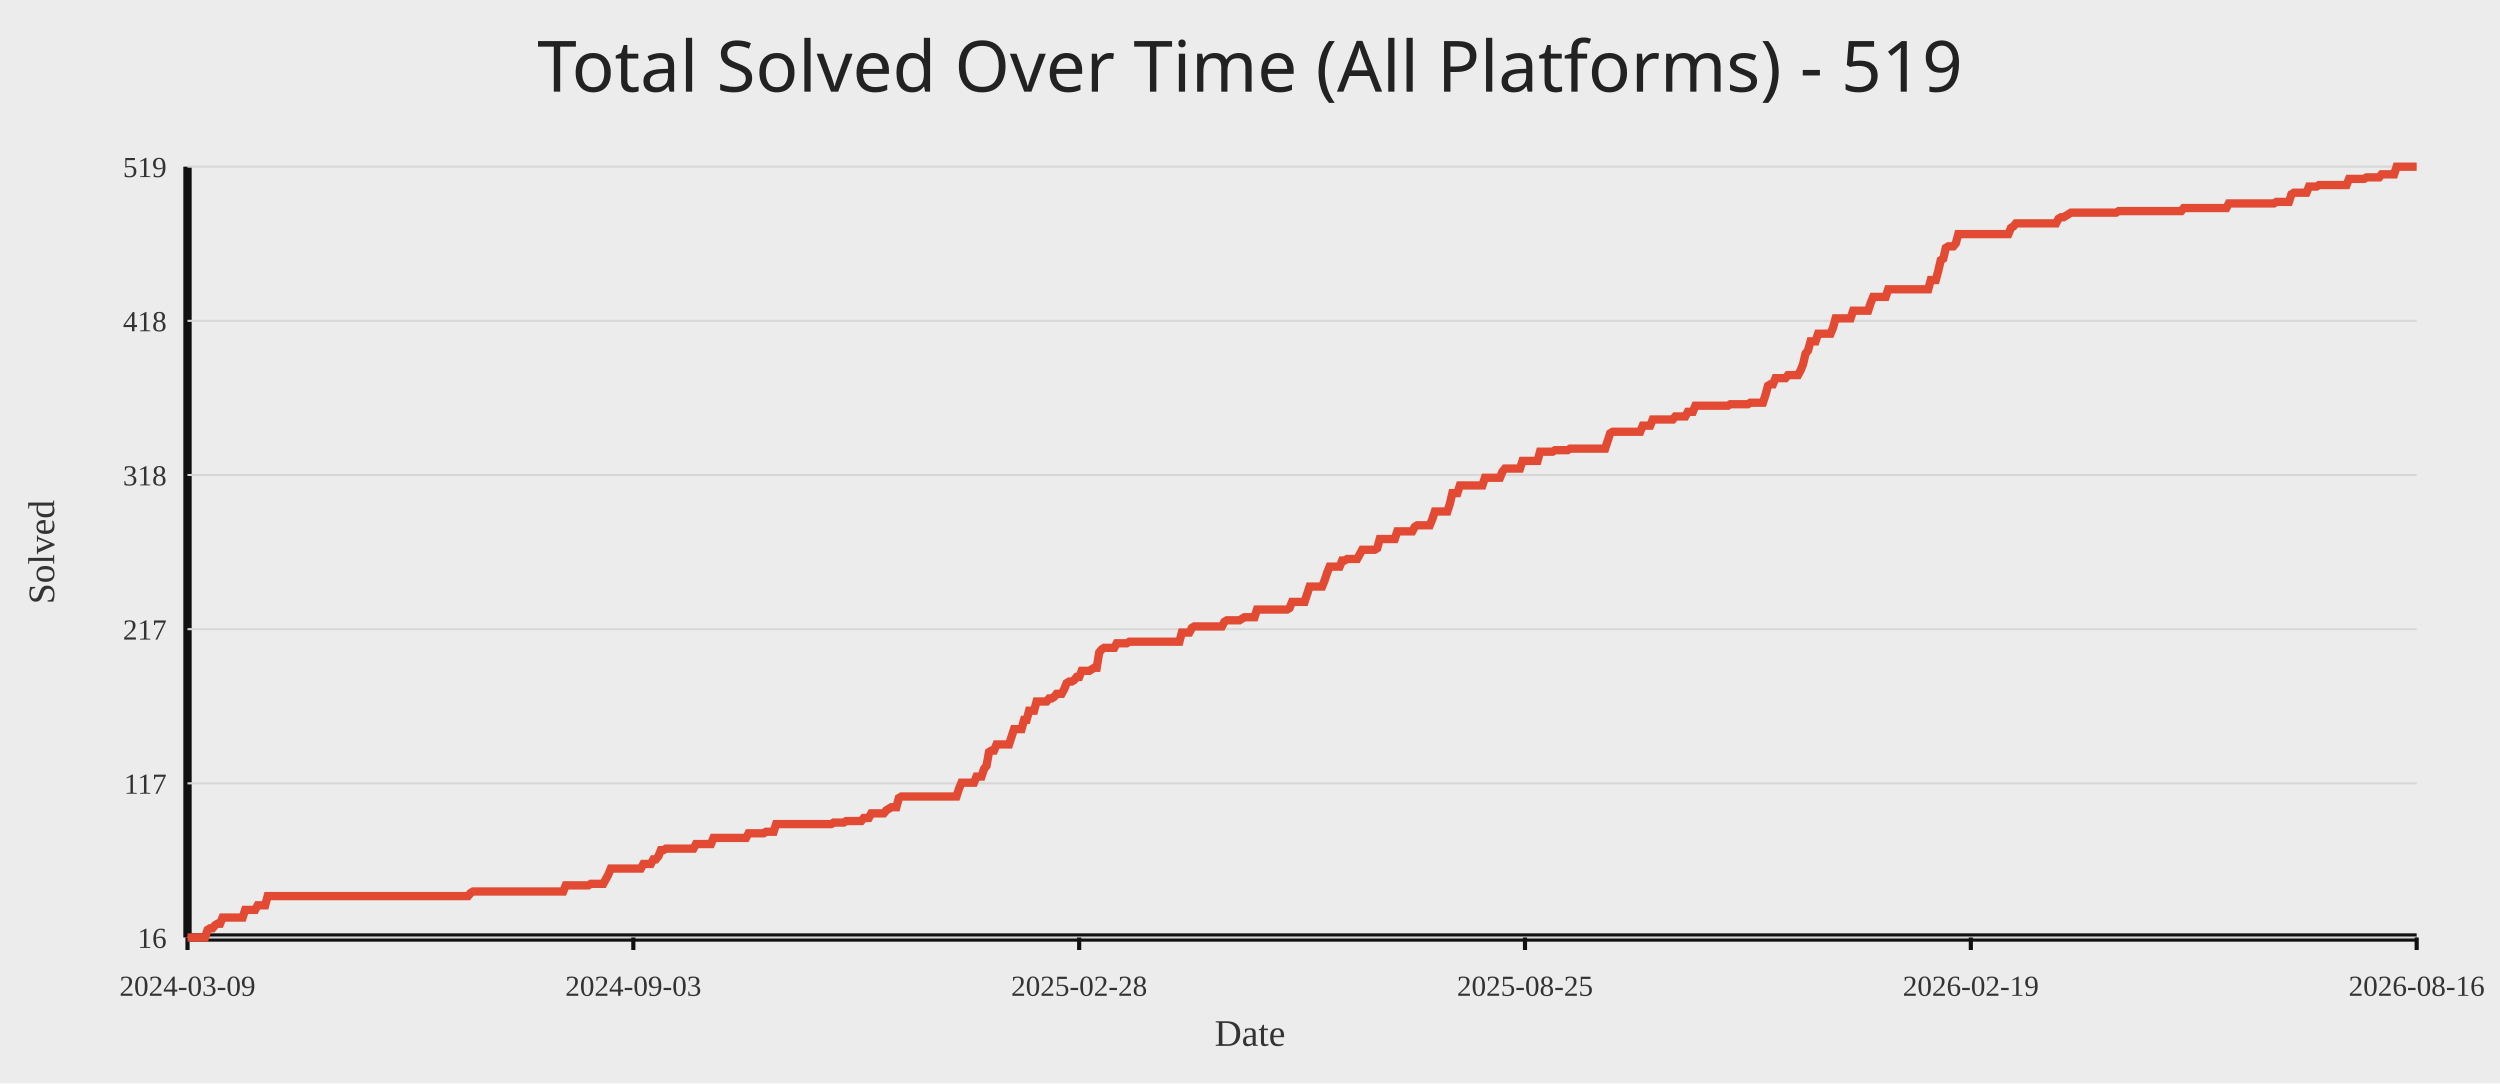
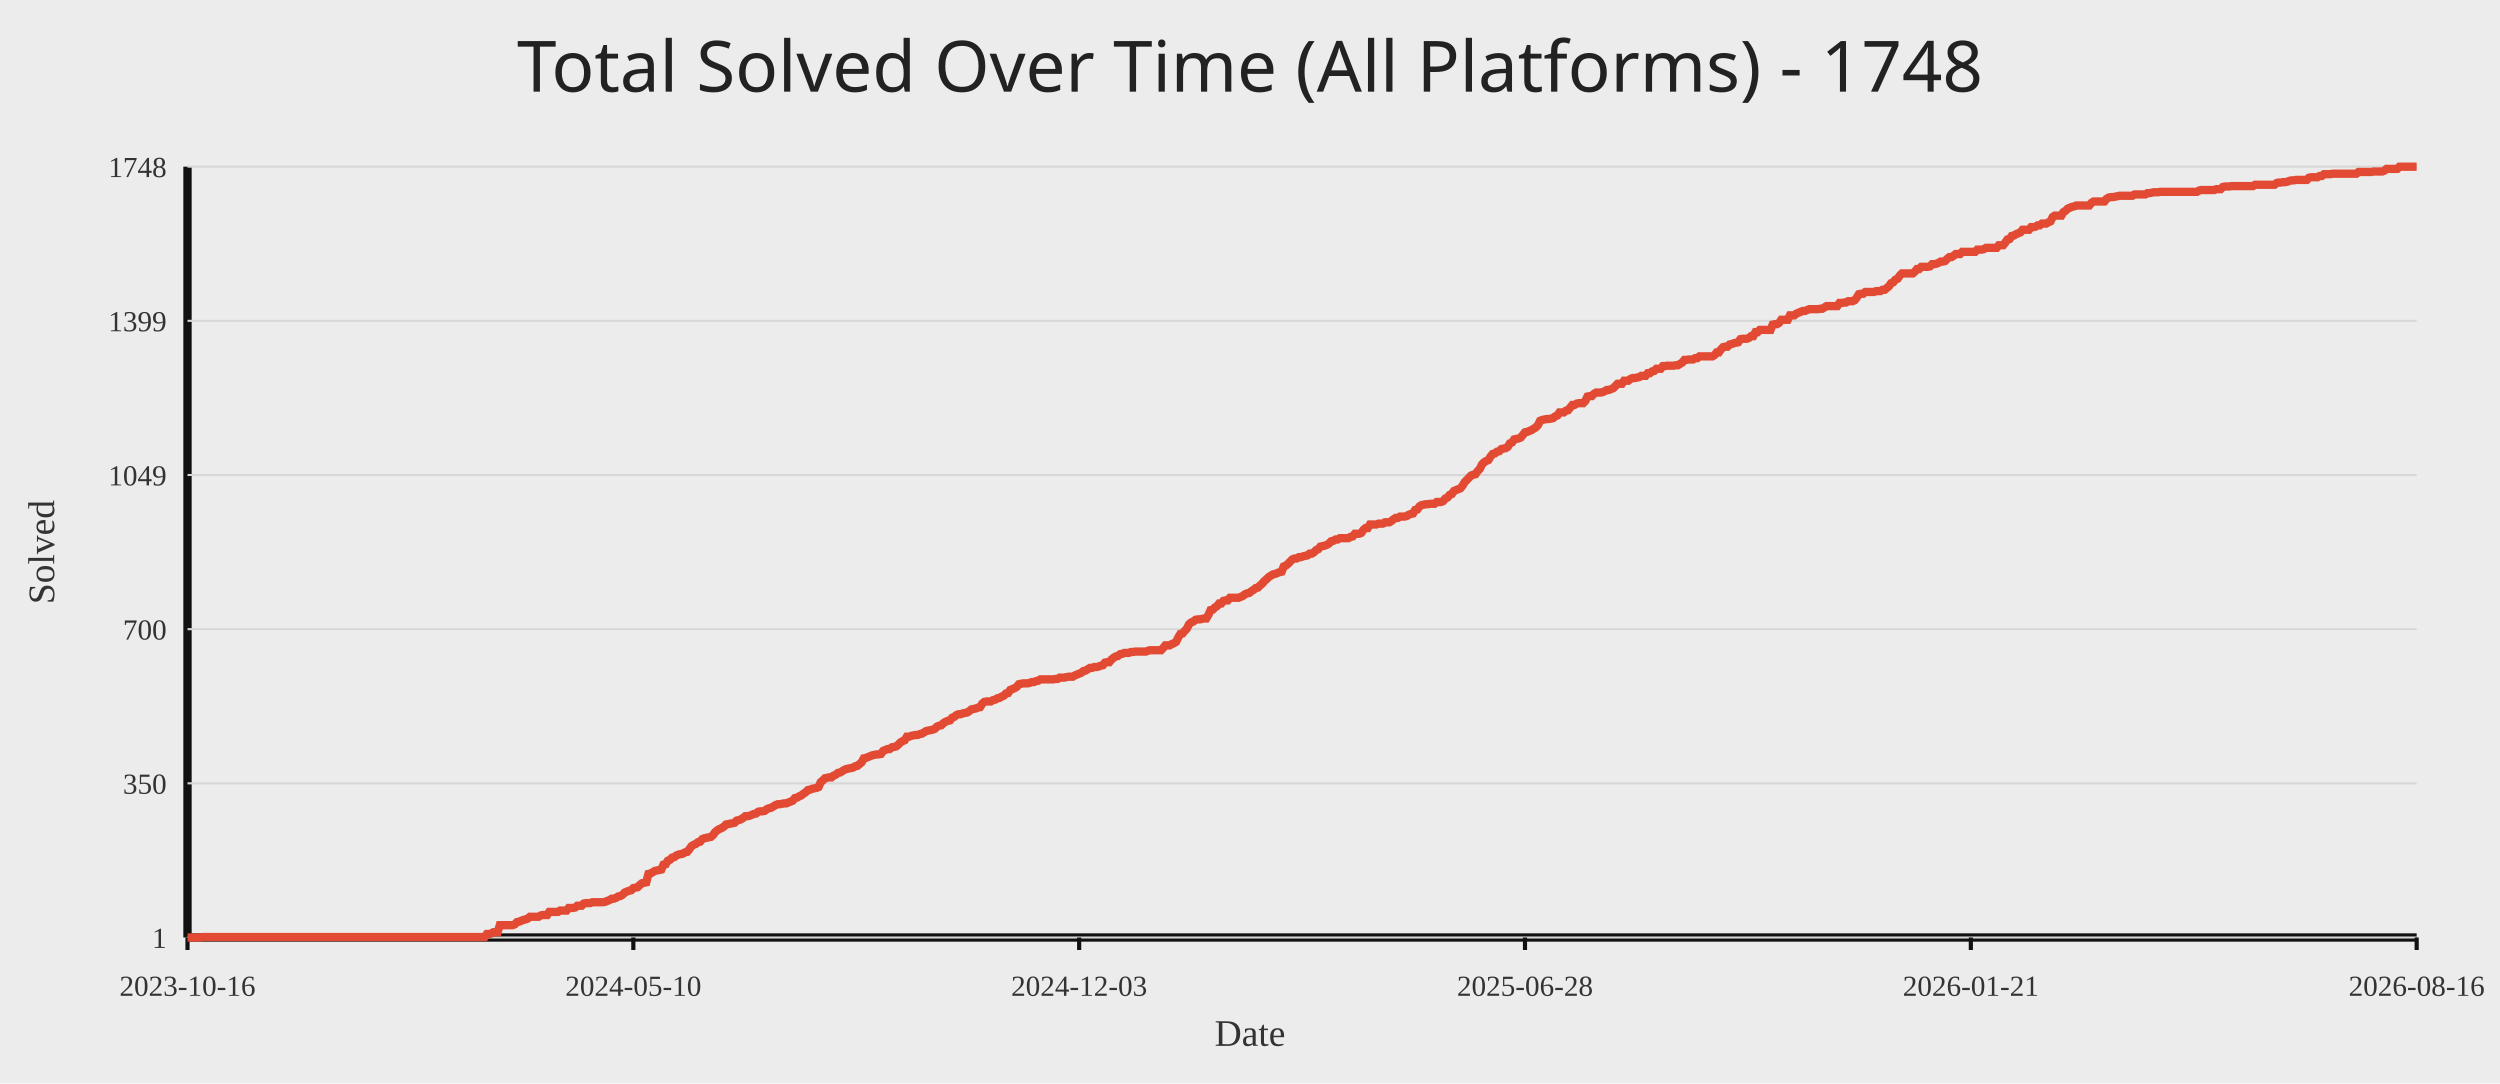
<svg xmlns="http://www.w3.org/2000/svg" width="1200" height="520">
  <rect width="100%" height="100%" fill="#ececec" />
-   <text x="50%" y="44" text-anchor="middle" fill="#222" font-size="34" font-family="Comic Sans MS, Segoe UI">Total Solved Over Time (All Platforms) - 519</text>
+   <text x="50%" y="44" text-anchor="middle" fill="#222" font-size="34" font-family="Comic Sans MS, Segoe UI">Total Solved Over Time (All Platforms) - 1748</text>
  <line x1="90" y1="450" x2="1160" y2="450" stroke="#111" stroke-width="4" />
  <line x1="90" y1="80" x2="90" y2="450" stroke="#111" stroke-width="4" />
  <line x1="90" y1="450.00" x2="1160" y2="450.00" stroke="#d7d7d7" stroke-width="1" />
-   <text x="80" y="455.00" text-anchor="end" fill="#333" font-size="14">16</text>
+   <text x="80" y="455.00" text-anchor="end" fill="#333" font-size="14">1</text>
  <line x1="90" y1="376.00" x2="1160" y2="376.00" stroke="#d7d7d7" stroke-width="1" />
-   <text x="80" y="381.00" text-anchor="end" fill="#333" font-size="14">117</text>
+   <text x="80" y="381.00" text-anchor="end" fill="#333" font-size="14">350</text>
  <line x1="90" y1="302.00" x2="1160" y2="302.00" stroke="#d7d7d7" stroke-width="1" />
-   <text x="80" y="307.00" text-anchor="end" fill="#333" font-size="14">217</text>
+   <text x="80" y="307.00" text-anchor="end" fill="#333" font-size="14">700</text>
  <line x1="90" y1="228.00" x2="1160" y2="228.00" stroke="#d7d7d7" stroke-width="1" />
-   <text x="80" y="233.00" text-anchor="end" fill="#333" font-size="14">318</text>
+   <text x="80" y="233.00" text-anchor="end" fill="#333" font-size="14">1049</text>
  <line x1="90" y1="154.00" x2="1160" y2="154.00" stroke="#d7d7d7" stroke-width="1" />
-   <text x="80" y="159.00" text-anchor="end" fill="#333" font-size="14">418</text>
+   <text x="80" y="159.00" text-anchor="end" fill="#333" font-size="14">1399</text>
  <line x1="90" y1="80.00" x2="1160" y2="80.00" stroke="#d7d7d7" stroke-width="1" />
-   <text x="80" y="85.00" text-anchor="end" fill="#333" font-size="14">519</text>
+   <text x="80" y="85.00" text-anchor="end" fill="#333" font-size="14">1748</text>
  <line x1="90.00" y1="450" x2="90.00" y2="456" stroke="#111" stroke-width="2" />
-   <text x="90.00" y="478" text-anchor="middle" fill="#333" font-size="14">2024-03-09</text>
+   <text x="90.00" y="478" text-anchor="middle" fill="#333" font-size="14">2023-10-16</text>
  <line x1="304.00" y1="450" x2="304.00" y2="456" stroke="#111" stroke-width="2" />
-   <text x="304.00" y="478" text-anchor="middle" fill="#333" font-size="14">2024-09-03</text>
+   <text x="304.00" y="478" text-anchor="middle" fill="#333" font-size="14">2024-05-10</text>
  <line x1="518.00" y1="450" x2="518.00" y2="456" stroke="#111" stroke-width="2" />
-   <text x="518.00" y="478" text-anchor="middle" fill="#333" font-size="14">2025-02-28</text>
+   <text x="518.00" y="478" text-anchor="middle" fill="#333" font-size="14">2024-12-03</text>
  <line x1="732.00" y1="450" x2="732.00" y2="456" stroke="#111" stroke-width="2" />
-   <text x="732.00" y="478" text-anchor="middle" fill="#333" font-size="14">2025-08-25</text>
+   <text x="732.00" y="478" text-anchor="middle" fill="#333" font-size="14">2025-06-28</text>
  <line x1="946.00" y1="450" x2="946.00" y2="456" stroke="#111" stroke-width="2" />
-   <text x="946.00" y="478" text-anchor="middle" fill="#333" font-size="14">2026-02-19</text>
+   <text x="946.00" y="478" text-anchor="middle" fill="#333" font-size="14">2026-01-21</text>
  <line x1="1160.00" y1="450" x2="1160.00" y2="456" stroke="#111" stroke-width="2" />
  <text x="1160.00" y="478" text-anchor="middle" fill="#333" font-size="14">2026-08-16</text>
-   <polyline fill="none" stroke="#e24a33" stroke-width="4" points="90.00,450.00 91.20,450.00 92.40,450.00 93.61,450.00 94.81,450.00 96.01,450.00 97.21,450.00 98.42,450.00 99.62,446.32 100.82,445.59 102.02,445.59 103.22,444.12 104.43,443.38 105.63,443.38 106.83,440.44 108.03,440.44 109.24,440.44 110.44,440.44 111.64,440.44 112.84,440.44 114.04,440.44 115.25,440.44 116.45,440.44 117.65,436.76 118.85,436.76 120.06,436.76 121.26,436.76 122.46,436.76 123.66,434.55 124.87,434.55 126.07,434.55 127.27,434.55 128.47,430.14 129.67,430.14 130.88,430.14 132.08,430.14 133.28,430.14 134.48,430.14 135.69,430.14 136.89,430.14 138.09,430.14 139.29,430.14 140.49,430.14 141.70,430.14 142.90,430.14 144.10,430.14 145.30,430.14 146.51,430.14 147.71,430.14 148.91,430.14 150.11,430.14 151.31,430.14 152.52,430.14 153.72,430.14 154.92,430.14 156.12,430.14 157.33,430.14 158.53,430.14 159.73,430.14 160.93,430.14 162.13,430.14 163.34,430.14 164.54,430.14 165.74,430.14 166.94,430.14 168.15,430.14 169.35,430.14 170.55,430.14 171.75,430.14 172.96,430.14 174.16,430.14 175.36,430.14 176.56,430.14 177.76,430.14 178.97,430.14 180.17,430.14 181.37,430.14 182.57,430.14 183.78,430.14 184.98,430.14 186.18,430.14 187.38,430.14 188.58,430.14 189.79,430.14 190.99,430.14 192.19,430.14 193.39,430.14 194.60,430.14 195.80,430.14 197.00,430.14 198.20,430.14 199.40,430.14 200.61,430.14 201.81,430.14 203.01,430.14 204.21,430.14 205.42,430.14 206.62,430.14 207.82,430.14 209.02,430.14 210.22,430.14 211.43,430.14 212.63,430.14 213.83,430.14 215.03,430.14 216.24,430.14 217.44,430.14 218.64,430.14 219.84,430.14 221.04,430.14 222.25,430.14 223.45,430.14 224.65,430.14 225.85,428.67 227.06,427.93 228.26,427.93 229.46,427.93 230.66,427.93 231.87,427.93 233.07,427.93 234.27,427.93 235.47,427.93 236.67,427.93 237.88,427.93 239.08,427.93 240.28,427.93 241.48,427.93 242.69,427.93 243.89,427.93 245.09,427.93 246.29,427.93 247.49,427.93 248.70,427.93 249.90,427.93 251.10,427.93 252.30,427.93 253.51,427.93 254.71,427.93 255.91,427.93 257.11,427.93 258.31,427.93 259.52,427.93 260.72,427.93 261.92,427.93 263.12,427.93 264.33,427.93 265.53,427.93 266.73,427.93 267.93,427.93 269.13,427.93 270.34,427.93 271.54,424.99 272.74,424.99 273.94,424.99 275.15,424.99 276.35,424.99 277.55,424.99 278.75,424.99 279.96,424.99 281.16,424.99 282.36,424.99 283.56,424.25 284.76,424.25 285.97,424.25 287.17,424.25 288.37,424.25 289.57,424.25 290.78,422.05 291.98,419.84 293.18,416.90 294.38,416.90 295.58,416.90 296.79,416.90 297.99,416.90 299.19,416.90 300.39,416.90 301.60,416.90 302.80,416.90 304.00,416.90 305.20,416.90 306.40,416.90 307.61,416.90 308.81,414.69 310.01,414.69 311.21,414.69 312.42,414.69 313.62,412.49 314.82,412.49 316.02,411.01 317.22,408.07 318.43,408.07 319.63,407.34 320.83,407.34 322.03,407.34 323.24,407.34 324.44,407.34 325.64,407.34 326.84,407.34 328.04,407.34 329.25,407.34 330.45,407.34 331.65,407.34 332.85,407.34 334.06,405.13 335.26,405.13 336.46,405.13 337.66,405.13 338.87,405.13 340.07,405.13 341.27,405.13 342.47,402.19 343.67,402.19 344.88,402.19 346.08,402.19 347.28,402.19 348.48,402.19 349.69,402.19 350.89,402.19 352.09,402.19 353.29,402.19 354.49,402.19 355.70,402.19 356.90,402.19 358.10,402.19 359.30,399.98 360.51,399.98 361.71,399.98 362.91,399.98 364.11,399.98 365.31,399.98 366.52,399.98 367.72,399.24 368.92,399.24 370.12,399.24 371.33,399.24 372.53,395.57 373.73,395.57 374.93,395.57 376.13,395.57 377.34,395.57 378.54,395.57 379.74,395.57 380.94,395.57 382.15,395.57 383.35,395.57 384.55,395.57 385.75,395.57 386.96,395.57 388.16,395.57 389.36,395.57 390.56,395.57 391.76,395.57 392.97,395.57 394.17,395.57 395.37,395.57 396.57,395.57 397.78,395.57 398.98,395.57 400.18,394.83 401.38,394.83 402.58,394.83 403.79,394.83 404.99,394.83 406.19,394.10 407.39,394.10 408.60,394.10 409.80,394.10 411.00,394.10 412.20,394.10 413.40,394.10 414.61,392.62 415.81,392.62 417.01,392.62 418.21,390.42 419.42,390.42 420.62,390.42 421.82,390.42 423.02,390.42 424.22,390.42 425.43,388.95 426.63,388.21 427.83,387.48 429.03,387.48 430.24,387.48 431.44,383.06 432.64,382.33 433.84,382.33 435.04,382.33 436.25,382.33 437.45,382.33 438.65,382.33 439.85,382.33 441.06,382.33 442.26,382.33 443.46,382.33 444.66,382.33 445.87,382.33 447.07,382.33 448.27,382.33 449.47,382.33 450.67,382.33 451.88,382.33 453.08,382.33 454.28,382.33 455.48,382.33 456.69,382.33 457.89,382.33 459.09,382.33 460.29,378.65 461.49,375.71 462.70,375.71 463.90,375.71 465.10,375.71 466.30,375.71 467.51,375.71 468.71,372.76 469.91,372.76 471.11,372.76 472.31,369.09 473.52,367.61 474.72,360.99 475.92,360.26 477.12,360.26 478.33,357.32 479.53,357.32 480.73,357.32 481.93,357.32 483.13,357.32 484.34,357.32 485.54,353.64 486.74,349.96 487.94,349.96 489.15,349.96 490.35,349.96 491.55,345.55 492.75,345.55 493.96,341.13 495.16,341.13 496.36,341.13 497.56,336.72 498.76,336.72 499.97,336.72 501.17,336.72 502.37,336.72 503.57,335.25 504.78,335.25 505.98,334.51 507.18,333.04 508.38,333.04 509.58,333.04 510.79,330.83 511.99,327.89 513.19,327.16 514.39,327.16 515.60,326.42 516.80,324.95 518.00,324.95 519.20,322.01 520.40,322.01 521.61,322.01 522.81,322.01 524.01,321.27 525.21,320.54 526.42,320.54 527.62,313.18 528.82,311.71 530.02,310.97 531.22,310.97 532.43,310.97 533.63,310.97 534.83,310.97 536.03,308.77 537.24,308.77 538.44,308.77 539.64,308.77 540.84,308.77 542.04,308.03 543.25,308.03 544.45,308.03 545.65,308.03 546.85,308.03 548.06,308.03 549.26,308.03 550.46,308.03 551.66,308.03 552.87,308.03 554.07,308.03 555.27,308.03 556.47,308.03 557.67,308.03 558.88,308.03 560.08,308.03 561.28,308.03 562.48,308.03 563.69,308.03 564.89,308.03 566.09,308.03 567.29,303.62 568.49,303.62 569.70,303.62 570.90,303.62 572.10,301.41 573.30,300.68 574.51,300.68 575.71,300.68 576.91,300.68 578.11,300.68 579.31,300.68 580.52,300.68 581.72,300.68 582.92,300.68 584.12,300.68 585.33,300.68 586.53,300.68 587.73,298.47 588.93,297.73 590.13,297.73 591.34,297.73 592.54,297.73 593.74,297.73 594.94,297.73 596.15,297.00 597.35,296.26 598.55,296.26 599.75,296.26 600.96,296.26 602.16,296.26 603.36,292.58 604.56,292.58 605.76,292.58 606.97,292.58 608.17,292.58 609.37,292.58 610.57,292.58 611.78,292.58 612.98,292.58 614.18,292.58 615.38,292.58 616.58,292.58 617.79,292.58 618.99,291.85 620.19,288.91 621.39,288.91 622.60,288.91 623.80,288.91 625.00,288.91 626.20,288.91 627.40,285.23 628.61,281.55 629.81,281.55 631.01,281.55 632.21,281.55 633.42,281.55 634.62,281.55 635.82,278.61 637.02,274.93 638.22,271.99 639.43,271.99 640.63,271.99 641.83,271.99 643.03,271.99 644.24,269.05 645.44,269.05 646.64,268.31 647.84,268.31 649.04,268.31 650.25,268.31 651.45,268.31 652.65,266.10 653.85,263.90 655.06,263.90 656.26,263.90 657.46,263.90 658.66,263.90 659.87,263.90 661.07,263.16 662.27,258.75 663.47,258.75 664.67,258.75 665.88,258.75 667.08,258.75 668.28,258.75 669.48,258.75 670.69,255.07 671.89,255.07 673.09,255.07 674.29,255.07 675.49,255.07 676.70,255.07 677.90,255.07 679.10,252.86 680.30,252.13 681.51,252.13 682.71,252.13 683.91,252.13 685.11,252.13 686.31,252.13 687.52,249.18 688.72,245.51 689.92,245.51 691.12,245.51 692.33,245.51 693.53,245.51 694.73,245.51 695.93,241.83 697.13,236.68 698.34,236.68 699.54,236.68 700.74,233.00 701.94,233.00 703.15,233.00 704.35,233.00 705.55,233.00 706.75,233.00 707.96,233.00 709.16,233.00 710.36,233.00 711.56,233.00 712.76,229.32 713.97,229.32 715.17,229.32 716.37,229.32 717.57,229.32 718.78,229.32 719.98,229.32 721.18,226.38 722.38,224.91 723.58,224.91 724.79,224.91 725.99,224.91 727.19,224.91 728.39,224.91 729.60,224.91 730.80,221.23 732.00,221.23 733.20,221.23 734.40,221.23 735.61,221.23 736.81,221.23 738.01,221.23 739.21,216.82 740.42,216.82 741.62,216.82 742.82,216.82 744.02,216.82 745.22,216.82 746.43,216.08 747.63,216.08 748.83,216.08 750.03,216.08 751.24,216.08 752.44,216.08 753.64,215.35 754.84,215.35 756.04,215.35 757.25,215.35 758.45,215.35 759.65,215.35 760.85,215.35 762.06,215.35 763.26,215.35 764.46,215.35 765.66,215.35 766.87,215.35 768.07,215.35 769.27,215.35 770.47,215.35 771.67,211.67 772.88,207.99 774.08,207.26 775.28,207.26 776.48,207.26 777.69,207.26 778.89,207.26 780.09,207.26 781.29,207.26 782.49,207.26 783.70,207.26 784.90,207.26 786.10,207.26 787.30,207.26 788.51,204.31 789.71,204.31 790.91,204.31 792.11,204.31 793.31,201.37 794.52,201.37 795.72,201.37 796.92,201.37 798.12,201.37 799.33,201.37 800.53,201.37 801.73,201.37 802.93,201.37 804.13,199.90 805.34,199.90 806.54,199.90 807.74,199.90 808.94,199.90 810.15,197.69 811.35,197.69 812.55,197.69 813.75,194.75 814.96,194.75 816.16,194.75 817.36,194.75 818.56,194.75 819.76,194.75 820.97,194.75 822.17,194.75 823.37,194.75 824.57,194.75 825.78,194.75 826.98,194.75 828.18,194.75 829.38,194.75 830.58,194.02 831.79,194.02 832.99,194.02 834.19,194.02 835.39,194.02 836.60,194.02 837.80,194.02 839.00,194.02 840.20,193.28 841.40,193.28 842.61,193.28 843.81,193.28 845.01,193.28 846.21,193.28 847.42,189.60 848.62,185.19 849.82,184.45 851.02,184.45 852.22,181.51 853.43,181.51 854.63,181.51 855.83,181.51 857.03,181.51 858.24,180.04 859.44,180.04 860.64,180.04 861.84,180.04 863.04,180.04 864.25,177.83 865.45,174.89 866.65,169.74 867.85,168.27 869.06,163.86 870.26,163.86 871.46,163.86 872.66,160.18 873.87,160.18 875.07,160.18 876.27,160.18 877.47,160.18 878.67,160.18 879.88,157.24 881.08,152.82 882.28,152.82 883.48,152.82 884.69,152.82 885.89,152.82 887.09,152.82 888.29,152.82 889.49,149.15 890.70,149.15 891.90,149.15 893.10,149.15 894.30,149.15 895.51,149.15 896.71,149.15 897.91,145.47 899.11,142.52 900.31,142.52 901.52,142.52 902.72,142.52 903.92,142.52 905.12,142.52 906.33,138.85 907.53,138.85 908.73,138.85 909.93,138.85 911.13,138.85 912.34,138.85 913.54,138.85 914.74,138.85 915.94,138.85 917.15,138.85 918.35,138.85 919.55,138.85 920.75,138.85 921.96,138.85 923.16,138.85 924.36,138.85 925.56,138.85 926.76,134.43 927.97,134.43 929.17,134.43 930.37,130.02 931.57,124.87 932.78,124.14 933.98,118.99 935.18,118.25 936.38,118.25 937.58,118.25 938.79,116.78 939.99,112.37 941.19,112.37 942.39,112.37 943.60,112.37 944.80,112.37 946.00,112.37 947.20,112.37 948.40,112.37 949.61,112.37 950.81,112.37 952.01,112.37 953.21,112.37 954.42,112.37 955.62,112.37 956.82,112.37 958.02,112.37 959.22,112.37 960.43,112.37 961.63,112.37 962.83,112.37 964.03,112.37 965.24,109.42 966.44,108.69 967.64,107.22 968.84,107.22 970.04,107.22 971.25,107.22 972.45,107.22 973.65,107.22 974.85,107.22 976.06,107.22 977.26,107.22 978.46,107.22 979.66,107.22 980.87,107.22 982.07,107.22 983.27,107.22 984.47,107.22 985.67,107.22 986.88,107.22 988.08,105.01 989.28,104.27 990.48,104.27 991.69,103.54 992.89,102.80 994.09,102.07 995.29,102.07 996.49,102.07 997.70,102.07 998.90,102.07 1000.10,102.07 1001.30,102.07 1002.51,102.07 1003.71,102.07 1004.91,102.07 1006.11,102.07 1007.31,102.07 1008.52,102.07 1009.72,102.07 1010.92,102.07 1012.12,102.07 1013.33,102.07 1014.53,102.07 1015.73,102.07 1016.93,101.33 1018.13,101.33 1019.34,101.33 1020.54,101.33 1021.74,101.33 1022.94,101.33 1024.15,101.33 1025.35,101.33 1026.55,101.33 1027.75,101.33 1028.96,101.33 1030.16,101.33 1031.36,101.33 1032.56,101.33 1033.76,101.33 1034.97,101.33 1036.17,101.33 1037.37,101.33 1038.57,101.33 1039.78,101.33 1040.98,101.33 1042.18,101.33 1043.38,101.33 1044.58,101.33 1045.79,101.33 1046.99,101.33 1048.19,99.86 1049.39,99.86 1050.60,99.86 1051.80,99.86 1053.00,99.86 1054.20,99.86 1055.40,99.86 1056.61,99.86 1057.81,99.86 1059.01,99.86 1060.21,99.86 1061.42,99.86 1062.62,99.86 1063.82,99.86 1065.02,99.86 1066.22,99.86 1067.43,99.86 1068.63,99.86 1069.83,97.65 1071.03,97.65 1072.24,97.65 1073.44,97.65 1074.64,97.65 1075.84,97.65 1077.04,97.65 1078.25,97.65 1079.45,97.65 1080.65,97.65 1081.85,97.65 1083.06,97.65 1084.26,97.65 1085.46,97.65 1086.66,97.65 1087.87,97.65 1089.07,97.65 1090.27,97.65 1091.47,97.65 1092.67,96.92 1093.88,96.92 1095.08,96.92 1096.28,96.92 1097.48,96.92 1098.69,96.92 1099.89,93.24 1101.09,92.50 1102.29,92.50 1103.49,92.50 1104.70,92.50 1105.90,92.50 1107.10,92.50 1108.30,89.56 1109.51,89.56 1110.71,89.56 1111.91,89.56 1113.11,88.83 1114.31,88.83 1115.52,88.83 1116.72,88.83 1117.92,88.83 1119.12,88.83 1120.33,88.83 1121.53,88.83 1122.73,88.83 1123.93,88.83 1125.13,88.83 1126.34,88.83 1127.54,85.88 1128.74,85.88 1129.94,85.88 1131.15,85.88 1132.35,85.88 1133.55,85.88 1134.75,85.88 1135.96,85.15 1137.16,85.15 1138.36,85.15 1139.56,85.15 1140.76,85.15 1141.97,85.15 1143.17,83.68 1144.37,83.68 1145.57,83.68 1146.78,83.68 1147.98,83.68 1149.18,83.68 1150.38,80.00 1151.58,80.00 1152.79,80.00 1153.99,80.00 1155.19,80.00 1156.39,80.00 1157.60,80.00 1158.80,80.00 1160.00,80.00" />
+   <polyline fill="none" stroke="#e24a33" stroke-width="4" points="90.00,450.00 91.03,450.00 92.07,450.00 93.10,450.00 94.14,450.00 95.17,450.00 96.20,450.00 97.24,449.79 98.27,449.79 99.30,449.79 100.34,449.79 101.37,449.79 102.41,449.79 103.44,449.79 104.47,449.79 105.51,449.79 106.54,449.79 107.57,449.79 108.61,449.79 109.64,449.79 110.68,449.79 111.71,449.79 112.74,449.79 113.78,449.79 114.81,449.79 115.85,449.79 116.88,449.79 117.91,449.79 118.95,449.79 119.98,449.79 121.01,449.79 122.05,449.79 123.08,449.79 124.12,449.79 125.15,449.79 126.18,449.79 127.22,449.79 128.25,449.79 129.29,449.79 130.32,449.79 131.35,449.79 132.39,449.79 133.42,449.79 134.45,449.79 135.49,449.79 136.52,449.79 137.56,449.79 138.59,449.79 139.62,449.79 140.66,449.79 141.69,449.79 142.72,449.79 143.76,449.79 144.79,449.79 145.83,449.79 146.86,449.79 147.89,449.79 148.93,449.79 149.96,449.79 151.00,449.79 152.03,449.79 153.06,449.79 154.10,449.79 155.13,449.79 156.16,449.79 157.20,449.79 158.23,449.79 159.27,449.79 160.30,449.79 161.33,449.79 162.37,449.79 163.40,449.79 164.43,449.79 165.47,449.79 166.50,449.79 167.54,449.79 168.57,449.79 169.60,449.79 170.64,449.79 171.67,449.79 172.71,449.79 173.74,449.79 174.77,449.79 175.81,449.79 176.84,449.79 177.87,449.79 178.91,449.79 179.94,449.79 180.98,449.79 182.01,449.79 183.04,449.79 184.08,449.79 185.11,449.79 186.14,449.79 187.18,449.79 188.21,449.79 189.25,449.79 190.28,449.79 191.31,449.79 192.35,449.79 193.38,449.79 194.42,449.79 195.45,449.79 196.48,449.79 197.52,449.79 198.55,449.79 199.58,449.79 200.62,449.79 201.65,449.79 202.69,449.79 203.72,449.79 204.75,449.79 205.79,449.79 206.82,449.79 207.86,449.79 208.89,449.79 209.92,449.79 210.96,449.79 211.99,449.79 213.02,449.79 214.06,449.79 215.09,449.79 216.13,449.79 217.16,449.79 218.19,449.79 219.23,449.79 220.26,449.79 221.29,449.79 222.33,449.79 223.36,449.79 224.40,449.79 225.43,449.79 226.46,449.79 227.50,449.79 228.53,449.79 229.57,449.79 230.60,449.79 231.63,449.79 232.67,449.79 233.70,448.31 234.73,448.31 235.77,448.09 236.80,447.46 237.84,447.46 238.87,447.46 239.90,444.07 240.94,444.07 241.97,444.07 243.00,444.07 244.04,444.07 245.07,444.07 246.11,444.07 247.14,443.65 248.17,442.59 249.21,442.38 250.24,441.95 251.28,441.53 252.31,441.32 253.34,440.89 254.38,440.05 255.41,440.05 256.44,440.05 257.48,440.05 258.51,440.05 259.55,439.41 260.58,439.20 261.61,439.20 262.65,439.20 263.68,437.72 264.71,437.72 265.75,437.72 266.78,437.72 267.82,437.72 268.85,437.08 269.88,437.08 270.92,437.08 271.95,437.08 272.99,435.81 274.02,435.81 275.05,435.81 276.09,435.60 277.12,434.75 278.15,434.75 279.19,434.75 280.22,433.69 281.26,433.48 282.29,433.48 283.32,433.48 284.36,433.06 285.39,433.06 286.43,433.06 287.46,433.06 288.49,433.06 289.53,433.06 290.56,432.84 291.59,432.42 292.63,432.00 293.66,431.36 294.70,431.36 295.73,430.94 296.76,430.30 297.80,430.09 298.83,429.46 299.86,428.40 300.90,427.97 301.93,427.55 302.97,427.34 304.00,426.28 305.03,426.07 306.07,425.86 307.10,424.80 308.14,423.95 309.17,423.74 310.20,423.53 311.24,419.50 312.27,419.29 313.30,418.65 314.34,418.02 315.37,417.81 316.41,417.60 317.44,417.38 318.47,415.05 319.51,414.84 320.54,413.15 321.57,412.72 322.61,411.67 323.64,411.45 324.68,410.61 325.71,410.18 326.74,409.97 327.78,409.76 328.81,409.12 329.85,408.91 330.88,407.64 331.91,406.16 332.95,405.52 333.98,405.10 335.01,404.25 336.05,404.04 337.08,402.77 338.12,402.35 339.15,402.14 340.18,401.92 341.22,401.71 342.25,400.86 343.29,399.38 344.32,398.53 345.35,397.90 346.39,397.48 347.42,396.84 348.45,395.78 349.49,395.57 350.52,395.36 351.56,395.15 352.59,394.93 353.62,393.88 354.66,393.66 355.69,393.24 356.72,392.60 357.76,391.76 358.79,391.76 359.83,391.55 360.86,391.12 361.89,390.70 362.93,390.49 363.96,389.64 365.00,389.43 366.03,389.43 367.06,389.22 368.10,388.37 369.13,387.95 370.16,387.73 371.20,387.10 372.23,386.46 373.27,386.04 374.30,386.04 375.33,385.83 376.37,385.62 377.40,385.62 378.43,385.19 379.47,384.77 380.50,384.34 381.54,383.07 382.57,382.86 383.60,382.23 384.64,381.80 385.67,380.96 386.71,380.32 387.74,379.26 388.77,379.05 389.81,378.63 390.84,378.41 391.87,378.20 392.91,377.78 393.94,375.45 394.98,374.60 396.01,373.54 397.04,373.33 398.08,373.12 399.11,373.12 400.14,372.27 401.18,371.85 402.21,371.00 403.25,370.79 404.28,370.15 405.31,369.52 406.35,369.10 407.38,368.88 408.42,368.67 409.45,368.46 410.48,367.82 411.52,367.61 412.55,366.77 413.58,365.92 414.62,364.01 415.65,363.80 416.69,363.38 417.72,362.95 418.75,362.53 419.79,362.32 420.82,362.11 421.86,362.11 422.89,361.89 423.92,360.41 424.96,359.99 425.99,359.56 427.02,359.56 428.06,358.72 429.09,358.51 430.13,358.29 431.16,357.45 432.19,356.39 433.23,355.75 434.26,355.33 435.29,353.63 436.33,353.63 437.36,353.21 438.40,353.00 439.43,352.79 440.46,352.79 441.50,352.36 442.53,352.15 443.57,351.52 444.60,350.88 445.63,350.67 446.67,350.46 447.70,350.25 448.73,349.82 449.77,348.76 450.80,348.34 451.84,348.13 452.87,347.07 453.90,346.43 454.94,346.01 455.97,345.80 457.00,344.53 458.04,344.10 459.07,343.26 460.11,342.83 461.14,342.83 462.17,342.41 463.21,342.20 464.24,341.99 465.28,341.35 466.31,340.50 467.34,340.29 468.38,340.08 469.41,339.66 470.44,339.44 471.48,337.75 472.51,336.90 473.55,336.69 474.58,336.69 475.61,336.69 476.65,336.06 477.68,335.84 478.71,335.21 479.75,335.00 480.78,334.36 481.82,333.94 482.85,332.88 483.88,332.67 484.92,331.18 485.95,330.76 486.99,330.34 488.02,329.70 489.05,328.43 490.09,328.22 491.12,328.01 492.15,328.01 493.19,328.01 494.22,327.80 495.26,327.37 496.29,327.37 497.32,326.95 498.36,326.74 499.39,326.10 500.43,326.10 501.46,326.10 502.49,326.10 503.53,326.10 504.56,326.10 505.59,326.10 506.63,325.89 507.66,325.89 508.70,325.25 509.73,325.25 510.76,325.25 511.80,325.04 512.83,324.83 513.86,324.83 514.90,324.83 515.93,324.20 516.97,323.77 518.00,323.35 519.03,322.93 520.07,322.08 521.10,321.87 522.14,321.23 523.17,320.60 524.20,320.60 525.24,320.17 526.27,320.17 527.30,319.96 528.34,319.54 529.37,319.32 530.41,318.05 531.44,317.84 532.47,317.84 533.51,316.57 534.54,315.72 535.57,315.09 536.61,314.88 537.64,314.03 538.68,313.82 539.71,313.39 540.74,313.39 541.78,313.39 542.81,312.97 543.85,312.97 544.88,312.76 545.91,312.76 546.95,312.76 547.98,312.76 549.01,312.76 550.05,312.76 551.08,312.34 552.12,312.12 553.15,312.12 554.18,312.12 555.22,312.12 556.25,312.12 557.29,312.12 558.32,311.06 559.35,309.79 560.39,309.79 561.42,309.79 562.45,309.16 563.49,308.73 564.52,308.10 565.56,305.98 566.59,304.29 567.62,304.08 568.66,302.80 569.69,301.75 570.72,299.63 571.76,298.78 572.79,298.36 573.83,297.51 574.86,297.30 575.89,297.30 576.93,297.09 577.96,296.87 579.00,296.87 580.03,295.18 581.06,292.85 582.10,292.64 583.13,291.58 584.16,290.94 585.20,289.67 586.23,289.67 587.27,288.40 588.30,288.19 589.33,288.19 590.37,286.92 591.40,286.92 592.43,286.92 593.47,286.92 594.50,286.92 595.54,286.50 596.57,286.07 597.60,285.23 598.64,284.80 599.67,284.59 600.71,283.74 601.74,283.11 602.77,282.26 603.81,282.05 604.84,280.99 605.87,280.14 606.91,278.87 607.94,278.03 608.98,276.97 610.01,276.33 611.04,275.70 612.08,275.48 613.11,275.06 614.14,274.64 615.18,274.42 616.21,271.88 617.25,271.46 618.28,270.61 619.31,269.55 620.35,268.49 621.38,268.07 622.42,268.07 623.45,267.44 624.48,267.44 625.52,267.01 626.55,266.80 627.58,266.59 628.62,265.74 629.65,265.74 630.69,265.11 631.72,264.05 632.75,263.62 633.79,262.35 634.82,262.14 635.86,261.93 636.89,261.51 637.92,260.87 638.96,259.81 639.99,259.60 641.02,258.96 642.06,258.96 643.09,258.33 644.13,258.33 645.16,258.33 646.19,258.33 647.23,258.33 648.26,257.69 649.29,257.48 650.33,256.21 651.36,256.21 652.40,256.21 653.43,255.79 654.46,254.30 655.50,253.46 656.53,253.46 657.57,251.76 658.60,251.76 659.63,251.76 660.67,251.76 661.70,251.34 662.73,251.34 663.77,251.34 664.80,250.70 665.84,250.70 666.87,250.70 667.90,250.07 668.94,249.22 669.97,248.59 671.00,248.59 672.04,247.95 673.07,247.95 674.11,247.95 675.14,247.74 676.17,247.10 677.21,246.68 678.24,246.47 679.28,244.77 680.31,244.56 681.34,243.08 682.38,242.44 683.41,242.23 684.44,242.02 685.48,242.02 686.51,241.81 687.55,241.81 688.58,241.81 689.61,240.96 690.65,240.96 691.68,240.96 692.71,240.54 693.75,239.27 694.78,238.84 695.82,237.57 696.85,237.15 697.88,235.67 698.92,235.24 699.95,234.82 700.99,234.40 702.02,233.13 703.05,231.43 704.09,230.37 705.12,229.31 706.15,228.25 707.19,227.83 708.22,227.62 709.26,226.14 710.29,225.08 711.32,222.96 712.36,221.90 713.39,221.27 714.43,220.84 715.46,219.15 716.49,217.88 717.53,217.66 718.56,216.82 719.59,216.61 720.63,215.55 721.66,215.33 722.70,215.12 723.73,214.49 724.76,212.79 725.80,212.37 726.83,210.89 727.86,210.68 728.90,210.46 729.93,210.04 730.97,208.77 732.00,207.50 733.03,207.29 734.07,206.86 735.10,206.44 736.14,205.80 737.17,205.17 738.20,204.11 739.24,201.99 740.27,201.57 741.30,201.36 742.34,201.14 743.37,201.14 744.41,200.93 745.44,200.72 746.47,199.87 747.51,199.45 748.54,197.97 749.57,197.97 750.61,197.97 751.64,197.12 752.68,196.91 753.71,195.64 754.74,194.37 755.78,194.37 756.81,193.73 757.85,193.52 758.88,193.52 759.91,193.52 760.95,192.46 761.98,190.34 763.01,190.13 764.05,190.13 765.08,189.07 766.12,188.44 767.15,188.44 768.18,188.44 769.22,188.23 770.25,187.80 771.29,187.17 772.32,187.17 773.35,186.74 774.39,186.32 775.42,185.26 776.45,184.20 777.49,184.20 778.52,184.20 779.56,182.72 780.59,182.72 781.62,182.72 782.66,181.87 783.69,181.45 784.72,181.45 785.76,181.24 786.79,181.02 787.83,180.39 788.86,180.39 789.89,180.39 790.93,179.12 791.96,179.12 793.00,178.27 794.03,178.06 795.06,177.00 796.10,177.00 797.13,177.00 798.16,175.73 799.20,175.73 800.23,175.52 801.27,175.52 802.30,175.52 803.33,175.52 804.37,175.31 805.40,175.31 806.43,174.67 807.47,174.04 808.50,172.76 809.54,172.76 810.57,172.55 811.60,172.55 812.64,172.55 813.67,171.92 814.71,171.92 815.74,171.07 816.77,171.07 817.81,171.07 818.84,171.07 819.87,171.07 820.91,171.07 821.94,171.07 822.98,170.44 824.01,169.16 825.04,169.16 826.08,167.68 827.11,166.62 828.14,166.41 829.18,166.41 830.21,165.35 831.25,165.14 832.28,164.72 833.31,164.50 834.35,164.29 835.38,162.81 836.42,162.60 837.45,162.60 838.48,162.60 839.52,162.18 840.55,161.33 841.58,161.33 842.62,159.42 843.65,159.42 844.69,158.36 845.72,158.36 846.75,158.36 847.79,158.36 848.82,158.36 849.86,158.36 850.89,155.82 851.92,155.61 852.96,155.61 853.99,154.97 855.02,153.49 856.06,153.49 857.09,153.49 858.13,153.49 859.16,151.37 860.19,151.37 861.23,151.37 862.26,150.53 863.29,150.10 864.33,149.68 865.36,149.26 866.40,149.26 867.43,148.83 868.46,148.41 869.50,148.41 870.53,148.41 871.57,148.41 872.60,148.41 873.63,148.20 874.67,148.20 875.70,147.56 876.73,146.93 877.77,146.93 878.80,146.93 879.84,146.93 880.87,146.93 881.90,146.93 882.94,145.44 883.97,145.44 885.00,145.23 886.04,145.23 887.07,144.60 888.11,144.60 889.14,144.60 890.17,144.17 891.21,142.90 892.24,141.21 893.28,141.00 894.31,141.00 895.34,140.15 896.38,140.15 897.41,140.15 898.44,140.15 899.48,140.15 900.51,139.73 901.55,139.73 902.58,139.73 903.61,139.09 904.65,139.09 905.68,138.24 906.71,137.40 907.75,135.91 908.78,135.49 909.82,134.22 910.85,133.80 911.88,132.31 912.92,131.25 913.95,131.25 914.99,131.25 916.02,131.25 917.05,131.25 918.09,131.25 919.12,130.41 920.15,129.14 921.19,129.14 922.22,128.08 923.26,128.08 924.29,128.08 925.32,128.08 926.36,127.86 927.39,126.81 928.43,126.81 929.46,126.59 930.49,126.17 931.53,125.54 932.56,125.54 933.59,125.32 934.63,124.26 935.66,123.42 936.70,123.42 937.73,122.78 938.76,121.93 939.80,121.93 940.83,121.93 941.86,120.88 942.90,120.88 943.93,120.88 944.97,120.88 946.00,120.88 947.03,120.88 948.07,120.88 949.10,119.82 950.14,119.82 951.17,119.82 952.20,119.61 953.24,118.97 954.27,118.97 955.30,118.97 956.34,118.97 957.37,118.97 958.41,118.97 959.44,117.70 960.47,117.70 961.51,117.70 962.54,116.43 963.57,114.95 964.61,114.73 965.64,113.25 966.68,113.04 967.71,112.40 968.74,111.98 969.78,111.56 970.81,110.29 971.85,110.29 972.88,110.29 973.91,110.29 974.95,109.02 975.98,109.02 977.01,108.80 978.05,108.17 979.08,108.17 980.12,107.32 981.15,107.32 982.18,107.32 983.22,106.69 984.25,106.26 985.29,104.14 986.32,103.51 987.35,103.51 988.39,103.51 989.42,103.51 990.45,101.81 991.49,101.18 992.52,100.12 993.56,99.70 994.59,99.27 995.62,99.06 996.66,98.64 997.69,98.64 998.72,98.64 999.76,98.64 1000.79,98.64 1001.83,98.64 1002.86,98.64 1003.89,97.37 1004.93,96.73 1005.96,96.73 1007.00,96.73 1008.03,96.73 1009.06,96.73 1010.10,96.73 1011.13,95.46 1012.16,94.83 1013.20,94.61 1014.23,94.61 1015.27,94.40 1016.30,94.19 1017.33,93.98 1018.37,93.98 1019.40,93.98 1020.43,93.98 1021.47,93.98 1022.50,93.98 1023.54,93.98 1024.57,93.34 1025.60,93.34 1026.64,93.34 1027.67,93.34 1028.71,93.34 1029.74,93.34 1030.77,92.71 1031.81,92.71 1032.84,92.50 1033.87,92.28 1034.91,92.28 1035.94,92.28 1036.98,92.07 1038.01,92.07 1039.04,92.07 1040.08,92.07 1041.11,92.07 1042.14,92.07 1043.18,92.07 1044.21,92.07 1045.25,92.07 1046.28,92.07 1047.31,92.07 1048.35,92.07 1049.38,92.07 1050.42,92.07 1051.45,92.07 1052.48,92.07 1053.52,92.07 1054.55,92.07 1055.58,91.44 1056.62,91.22 1057.65,91.22 1058.69,91.22 1059.72,91.22 1060.75,91.22 1061.79,91.22 1062.82,91.22 1063.86,90.80 1064.89,90.80 1065.92,90.80 1066.96,89.74 1067.99,89.53 1069.02,89.53 1070.06,89.53 1071.09,89.32 1072.13,89.32 1073.16,89.32 1074.19,89.32 1075.23,89.32 1076.26,89.32 1077.29,89.32 1078.33,89.32 1079.36,89.32 1080.40,89.32 1081.43,89.32 1082.46,88.68 1083.50,88.68 1084.53,88.68 1085.57,88.68 1086.60,88.68 1087.63,88.68 1088.67,88.68 1089.70,88.68 1090.73,88.68 1091.77,88.68 1092.80,87.84 1093.84,87.62 1094.87,87.62 1095.90,87.41 1096.94,87.41 1097.97,87.20 1099.00,86.78 1100.04,86.57 1101.07,86.57 1102.11,86.35 1103.14,86.35 1104.17,86.35 1105.21,86.35 1106.24,86.35 1107.28,86.35 1108.31,85.29 1109.34,85.08 1110.38,85.08 1111.41,85.08 1112.44,85.08 1113.48,84.45 1114.51,84.45 1115.55,83.60 1116.58,83.60 1117.61,83.60 1118.65,83.60 1119.68,83.39 1120.71,83.39 1121.75,83.39 1122.78,83.39 1123.82,83.39 1124.85,83.39 1125.88,83.39 1126.92,83.39 1127.95,83.39 1128.99,83.39 1130.02,83.39 1131.05,83.39 1132.09,82.54 1133.12,82.54 1134.15,82.54 1135.19,82.54 1136.22,82.54 1137.26,82.54 1138.29,82.54 1139.32,82.33 1140.36,82.33 1141.39,82.33 1142.43,82.33 1143.46,82.33 1144.49,81.91 1145.53,81.06 1146.56,81.06 1147.59,81.06 1148.63,81.06 1149.66,81.06 1150.70,81.06 1151.73,80.00 1152.76,80.00 1153.80,80.00 1154.83,80.00 1155.86,80.00 1156.90,80.00 1157.93,80.00 1158.97,80.00 1160.00,80.00" />
  <text x="50%" y="502" text-anchor="middle" fill="#333" font-size="18">Date</text>
  <text x="26" y="265.00" transform="rotate(-90 26 265.00)" text-anchor="middle" fill="#333" font-size="18">Solved</text>
</svg>
